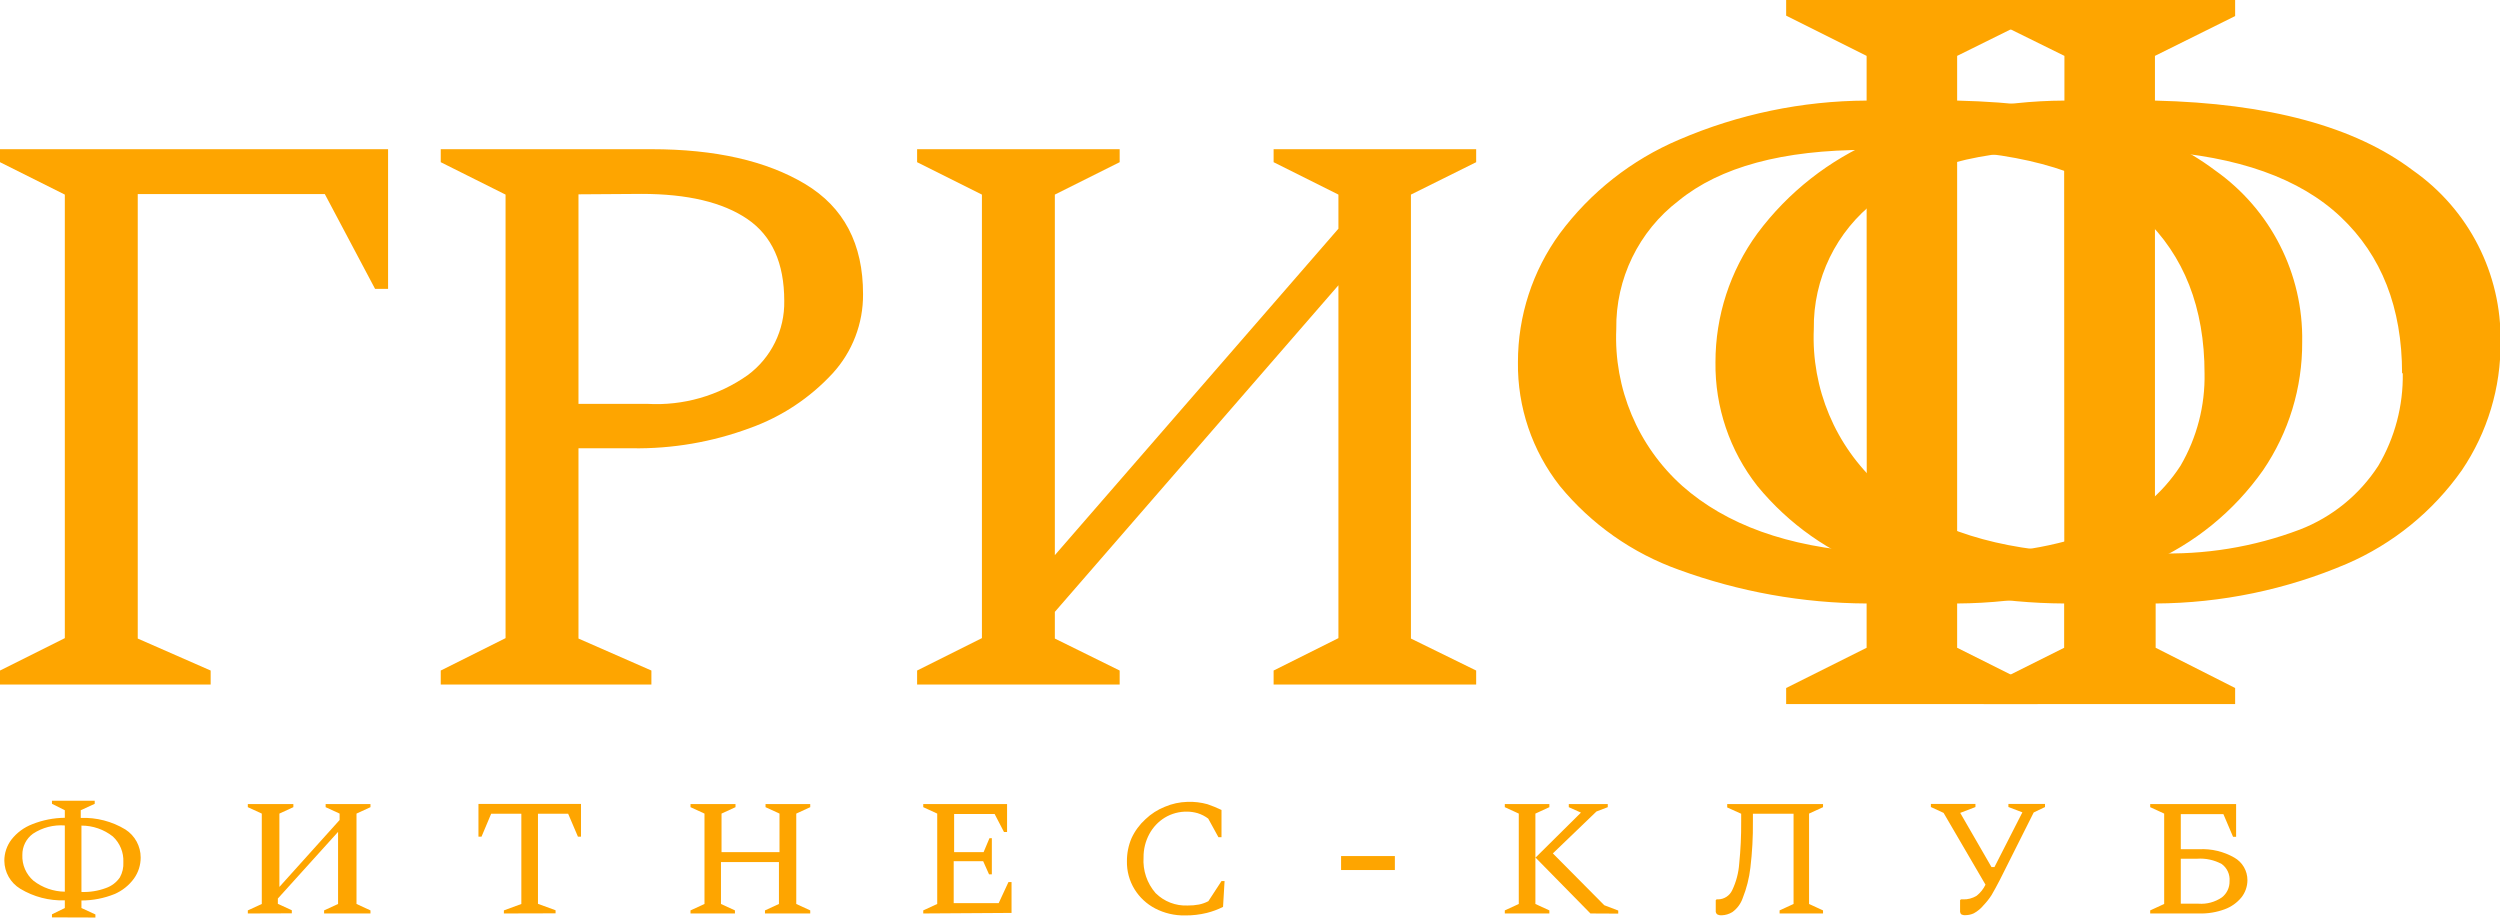
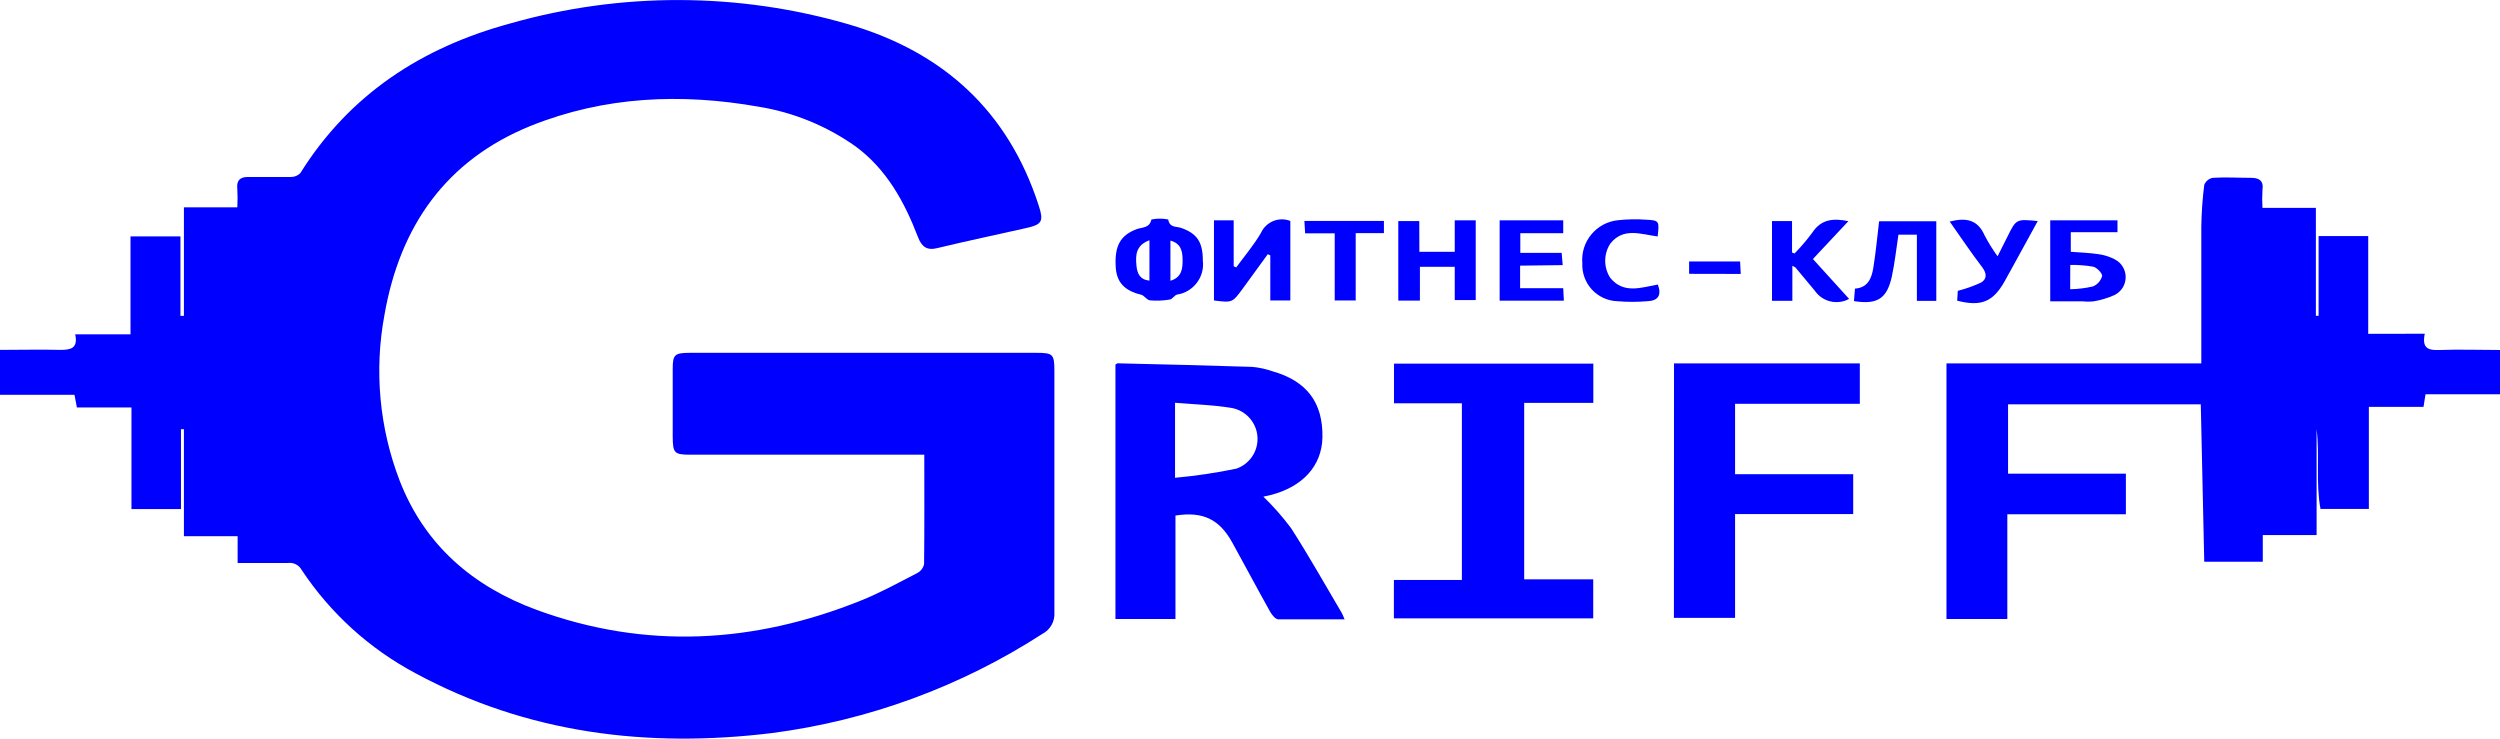
- <svg xmlns="http://www.w3.org/2000/svg" viewBox="0 0 178.96 65.67">
+ <svg xmlns="http://www.w3.org/2000/svg" viewBox="0 0 238.29 70.39">
  <defs>
-     <style>.cls-1{fill:#fea500;}</style>
+     <style>.cls-1{fill:blue;}</style>
  </defs>
  <g id="Слой_2" data-name="Слой 2">
    <g id="Слой_1-2" data-name="Слой 1">
-       <path class="cls-1" d="M0,49V48l4.64-2.32V13.93L0,11.61v-.93H27.78v10h-.93l-3.6-6.79H9.86V45.71L15.08,48V49Z" />
-       <path class="cls-1" d="M31.55,49V48l4.64-2.32V13.93l-4.64-2.32v-.93H46.63q6.84,0,11,2.49t4.15,7.89a8.3,8.3,0,0,1-2.17,5.66,14.86,14.86,0,0,1-5.92,3.92,23.2,23.2,0,0,1-8.44,1.45H41.41V45.71L46.63,48V49Zm9.86-35.09v15h4.93a11.32,11.32,0,0,0,7.19-2.06,6.46,6.46,0,0,0,2.61-5.31q0-4.06-2.64-5.86t-7.57-1.8Z" />
-       <path class="cls-1" d="M65.65,49V48l4.64-2.32V13.93l-4.64-2.32v-.93h14.5v.93l-4.64,2.32V39.74l20.3-23.37V13.93l-4.64-2.32v-.93h14.5v.93L101,13.93V45.71L105.67,48V49H91.17V48l4.64-2.32V20.42L75.51,43.8v1.91L80.15,48V49Z" />
-       <path class="cls-1" d="M127.86,50.4V49.25l5.76-2.88V43.2a39.7,39.7,0,0,1-13.43-2.41,19.48,19.48,0,0,1-8.53-6,14.06,14.06,0,0,1-3-8.86,15.61,15.61,0,0,1,3-9.22A20.7,20.7,0,0,1,120.19,10,34.39,34.39,0,0,1,133.62,7.2V4l-5.76-2.88V0h18V1.15L140.1,4V7.2q12.24.29,18.47,5a14.71,14.71,0,0,1,6.23,12.28A16.15,16.15,0,0,1,162,33.66a19.55,19.55,0,0,1-8.24,6.7A35.27,35.27,0,0,1,140.1,43.2v3.17l5.76,2.88V50.4Zm5.76-39.67q-9,0-13.46,3.64a11.35,11.35,0,0,0-4.46,9.18,14.25,14.25,0,0,0,4.72,11.23q4.72,4.18,13.21,4.75Zm24.19,16q0-7.05-4.39-11.2T140.1,10.8V39.6a26.4,26.4,0,0,0,10.37-1.69,11.72,11.72,0,0,0,5.62-4.57A12.62,12.62,0,0,0,157.81,26.71Z" />
-       <path class="cls-1" d="M142,50.4V49.25l5.76-2.88V43.2a39.72,39.72,0,0,1-13.43-2.41,19.49,19.49,0,0,1-8.53-6,14.06,14.06,0,0,1-3-8.86,15.61,15.61,0,0,1,3-9.22A20.7,20.7,0,0,1,134.35,10,34.4,34.4,0,0,1,147.78,7.2V4L142,1.15V0h18V1.15L154.26,4V7.2q12.24.29,18.47,5A14.71,14.71,0,0,1,179,24.48a16.15,16.15,0,0,1-2.77,9.18,19.55,19.55,0,0,1-8.24,6.7,35.27,35.27,0,0,1-13.68,2.84v3.17L160,49.25V50.4Zm5.76-39.67q-9,0-13.46,3.64a11.35,11.35,0,0,0-4.46,9.18,14.25,14.25,0,0,0,4.72,11.23q4.71,4.18,13.21,4.75Zm24.19,16q0-7.05-4.39-11.2T154.26,10.8V39.6a26.4,26.4,0,0,0,10.37-1.69,11.72,11.72,0,0,0,5.62-4.57A12.62,12.62,0,0,0,172,26.71Z" />
-       <path class="cls-1" d="M3.72,65.67v-.22L4.64,65v-.55a5.78,5.78,0,0,1-3.19-.83,2.37,2.37,0,0,1-1.14-2,2.5,2.5,0,0,1,.51-1.52A3.47,3.47,0,0,1,2.31,59a6.45,6.45,0,0,1,2.33-.46V58l-.92-.46v-.22H6.78v.22l-1,.46v.55a5.74,5.74,0,0,1,3.2.83,2.38,2.38,0,0,1,1.09,2,2.57,2.57,0,0,1-.48,1.51A3.36,3.36,0,0,1,8.2,64a6.34,6.34,0,0,1-2.37.46V65l1,.46v.22Zm.92-6.58a3.65,3.65,0,0,0-2.28.59,1.85,1.85,0,0,0-.76,1.52,2.31,2.31,0,0,0,.8,1.85,3.74,3.74,0,0,0,2.24.78Zm4.19,2.63a2.36,2.36,0,0,0-.75-1.84,3.62,3.62,0,0,0-2.25-.78v4.75a4.53,4.53,0,0,0,1.75-.28,2,2,0,0,0,1-.76A2,2,0,0,0,8.83,61.72Z" />
-       <path class="cls-1" d="M17.74,65.39v-.22l1-.46V58.24l-1-.46v-.22H21v.22l-1,.46v5.25l4.31-4.79v-.46l-1-.46v-.22h3.21v.22l-1,.46v6.47l1,.46v.22H23.2v-.22l1-.46V59.55l-4.31,4.77v.38l1,.46v.22Z" />
-       <path class="cls-1" d="M36.07,65.39v-.22l1.25-.46V58.25H35.16l-.69,1.64h-.22V57.55h7.34v2.34h-.22l-.7-1.64H38.51v6.45l1.26.46v.22Z" />
-       <path class="cls-1" d="M49.43,65.39v-.22l1-.46V58.24l-1-.46v-.22h3.22v.22l-1,.46V61H55.8V58.24l-1-.46v-.22H58v.22l-1,.46v6.47l1,.46v.22H54.76v-.22l1-.46v-3H51.61v3l1,.46v.22Z" />
-       <path class="cls-1" d="M66.09,65.39v-.22l1-.46V58.24l-1-.46v-.22h6v2h-.22l-.67-1.29h-2.9V61h2.11l.42-1H71v2.59H70.8l-.42-.94H68.27v3h3.22l.7-1.51h.22v2.21Z" />
-       <path class="cls-1" d="M84.83,65.53a4.45,4.45,0,0,1-2.14-.5,3.82,3.82,0,0,1-1.48-1.38,3.7,3.7,0,0,1-.54-2A4.14,4.14,0,0,1,81,60a4.23,4.23,0,0,1,1-1.36,4.31,4.31,0,0,1,1.39-.89A4.43,4.43,0,0,1,85,57.4a4.71,4.71,0,0,1,1.44.17,9.46,9.46,0,0,1,1,.41l0,1.95h-.22l-.73-1.33a2.44,2.44,0,0,0-.76-.39A2.88,2.88,0,0,0,85,58.1a3,3,0,0,0-1.62.43,3.09,3.09,0,0,0-1.11,1.18,3.45,3.45,0,0,0-.41,1.67,3.53,3.53,0,0,0,.86,2.55,3.06,3.06,0,0,0,2.3.89,4.16,4.16,0,0,0,.81-.07,2.51,2.51,0,0,0,.67-.24l.94-1.44h.22l-.11,1.85a5.65,5.65,0,0,1-1.16.43A6.27,6.27,0,0,1,84.83,65.53Z" />
-       <path class="cls-1" d="M96,62.28v-1h3.85v1Z" />
-       <path class="cls-1" d="M107.72,65.39v-.22l1-.46V58.24l-1-.46v-.22h3.19v.22l-1,.46v6.47l1,.46v.22Zm6.13,0-3.93-4,3.25-3.22-.87-.39v-.22h2.79v.22l-.81.31-3.12,3,3.68,3.71,1,.38v.22Z" />
-       <path class="cls-1" d="M127.39,65.39v-.22l1-.46V58.25h-2.91v.56a25.56,25.56,0,0,1-.18,3.3,8.45,8.45,0,0,1-.55,2.18,2.06,2.06,0,0,1-.74,1,1.54,1.54,0,0,1-.76.23.6.6,0,0,1-.33-.07.3.3,0,0,1-.1-.27v-.74l.06-.06H123a1.13,1.13,0,0,0,1-.66,5.25,5.25,0,0,0,.5-1.9,27.52,27.52,0,0,0,.14-3v-.57l-1-.45v-.24h6.86v.22l-1,.46v6.47l1,.46v.22Z" />
-       <path class="cls-1" d="M142,64.79a2.35,2.35,0,0,1-.71.59,1.42,1.42,0,0,1-.56.13.55.55,0,0,1-.35-.07.38.38,0,0,1-.07-.27v-.73l.06-.06h.13a1.73,1.73,0,0,0,1-.26,2.29,2.29,0,0,0,.63-.79l-3-5.14-.91-.42v-.22h3.19v.22l-1.09.42v0l2.24,3.88h.21l2-3.92v0l-1-.38v-.22h2.62v.22l-.81.39L143.15,63q-.32.62-.59,1.08A4.73,4.73,0,0,1,142,64.79Z" />
-       <path class="cls-1" d="M157.43,65.39h-3.51v-.22l1-.46V58.24l-1-.46v-.22h6.15v2.34h-.22l-.69-1.62h-3.05v2.51h1.32a4.59,4.59,0,0,1,2.51.6,1.85,1.85,0,0,1,.94,1.62,2,2,0,0,1-.43,1.23,2.79,2.79,0,0,1-1.2.85A4.9,4.9,0,0,1,157.43,65.39Zm-.14-3.92h-1.18v3.22h1.27a2.62,2.62,0,0,0,1.67-.45,1.42,1.42,0,0,0,.55-1.16,1.38,1.38,0,0,0-.56-1.23A3.22,3.22,0,0,0,157.29,61.47Z" />
+       <path class="cls-1" d="M88.1,43.34H65.82c-1.55,0-1.69-.14-1.7-1.73q0-3.22,0-6.44c0-1.36.18-1.53,1.57-1.54H98.78c1.59,0,1.72.13,1.72,1.72,0,7.66,0,15.32,0,23a2.13,2.13,0,0,1-1.15,2.07,62.28,62.28,0,0,1-25.75,9.45c-11.87,1.45-23.33.06-34-5.7a29.84,29.84,0,0,1-10.85-9.85,1.29,1.29,0,0,0-1.29-.66c-1.57,0-3.13,0-4.81,0V51.11H17.53V40.91h-.28v7.61H12.53V38.84H7.33L7.1,37.63H0V33.35c1.92,0,3.84-.05,5.75,0,1,0,1.7-.14,1.42-1.48h5.27V22.53H17.2v7.58h.33V19.76h5.09a15.66,15.66,0,0,0,0-1.75c-.09-.79.24-1.14,1-1.14,1.36,0,2.72,0,4.08,0a1.26,1.26,0,0,0,.92-.36c4.7-7.53,11.62-12,20-14.27a58.35,58.35,0,0,1,32.27.08c9,2.63,15.2,8.25,18.12,17.28.48,1.49.33,1.8-1.21,2.14-2.82.64-5.66,1.23-8.47,1.91-1,.25-1.49-.15-1.84-1.07-1.28-3.35-3-6.46-5.93-8.62a22.1,22.1,0,0,0-9.25-3.79c-7.38-1.3-14.67-1-21.71,1.82-8.12,3.29-12.48,9.6-13.95,18A29.12,29.12,0,0,0,38.1,45.83c2.4,6.16,7,10.08,13.07,12.31,10.4,3.8,20.7,3.19,30.87-.89,1.85-.74,3.61-1.71,5.39-2.63a1.26,1.26,0,0,0,.65-.85C88.12,50.34,88.1,46.91,88.1,43.34Z" />
+       <path class="cls-1" d="M231.12,31.81c-.3,1.44.38,1.59,1.42,1.55,1.89-.07,3.78,0,5.75,0v4.22h-7.1L231,38.78h-5.21v9.73h-4.61c-.47-2.52-.06-5.09-.37-7.62V51h-5.13v2.54H210.1l-.33-15H191.4v6.61h11.23v3.87H191.33V59h-5.8V34.64h24.29c0-.45,0-.83,0-1.21,0-3.94,0-7.87,0-11.81a35.75,35.75,0,0,1,.28-4,1.1,1.1,0,0,1,.81-.67c1.21-.08,2.43,0,3.65,0,.76,0,1.22.26,1.09,1.15a13.22,13.22,0,0,0,0,1.71h5.09V30.1H221V22.5h4.73v9.32Z" />
+       <path class="cls-1" d="M120.42,47.34a25.21,25.21,0,0,1,2.64,3c1.7,2.65,3.24,5.39,4.84,8.1.08.14.14.31.26.59-2.19,0-4.26,0-6.32,0-.27,0-.61-.43-.78-.73-1.22-2.18-2.39-4.39-3.6-6.58s-2.76-3-5.42-2.58V59h-5.72V34.75c.09-.05.15-.12.2-.12,4.29.1,8.57.2,12.86.34a8.11,8.11,0,0,1,1.88.41c3.31.93,4.85,3,4.79,6.32-.06,2.71-1.89,4.72-5,5.5ZM112,38.39v7.15a51.62,51.62,0,0,0,5.85-.87,3,3,0,0,0-.48-5.79C115.68,38.6,113.93,38.55,112,38.39Z" />
+       <path class="cls-1" d="M145.28,38.4V55.22h6.58v3.72h-19V55.28h6.48V38.44h-6.47V34.66h19V38.4Z" />
+       <path class="cls-1" d="M159.56,34.64h17.71v3.85H165.38v6.71h11.26V49H165.38v9.89h-5.83Z" />
+       <path class="cls-1" d="M114.65,24.84a2.92,2.92,0,0,1-2.47,3.24c-.25.08-.43.43-.68.47a7.32,7.32,0,0,1-1.87.08c-.3,0-.55-.46-.86-.54-1.56-.37-2.32-1.16-2.42-2.58-.14-2.07.44-3.09,2-3.67.51-.19,1.22-.08,1.4-.92a4,4,0,0,1,1.6,0c.13.8.77.65,1.22.8C114.09,22.25,114.65,23.06,114.65,24.84Zm-5.09-1.94c-1.3.48-1.33,1.41-1.24,2.4.07.75.31,1.35,1.24,1.45Zm2,3.86c1.09-.32,1.17-1.17,1.16-2s-.15-1.55-1.16-1.83Z" />
+       <path class="cls-1" d="M115.71,21h1.88v4.38l.24.11c.8-1.09,1.68-2.13,2.36-3.29a2.19,2.19,0,0,1,2.8-1.14v7.58h-1.91V24.34l-.24-.11-2.38,3.27c-1,1.36-1,1.36-2.75,1.14Z" />
+       <path class="cls-1" d="M135.29,24h3.37V21h2v7.6h-2V25.43h-3.32v3.22h-2.06V21.07h2Z" />
+       <path class="cls-1" d="M195.42,21h6.41v1.13h-4.45V24c.91.07,1.8.1,2.67.23a4.75,4.75,0,0,1,1.52.49,1.9,1.9,0,0,1,0,3.39,8,8,0,0,1-2,.61,4.91,4.91,0,0,1-1.07,0h-3.08Zm1.9,6.57a10.42,10.42,0,0,0,2.18-.27,1.52,1.52,0,0,0,.87-1c0-.26-.49-.79-.85-.88a11.92,11.92,0,0,0-2.19-.17Z" />
+       <path class="cls-1" d="M184.56,28.68h-1.85V22.37h-1.76c-.2,1.3-.34,2.65-.63,4-.47,2.12-1.4,2.68-3.61,2.33l.1-1.19c1.24-.09,1.59-1,1.75-2,.23-1.44.37-2.89.55-4.42h5.45Z" />
+       <path class="cls-1" d="M170.84,25.33v3.34h-1.94v-7.6h1.91v3l.24.09a19.8,19.8,0,0,0,1.7-2c.85-1.28,2-1.37,3.43-1.08l-3.38,3.61,3.45,3.8a2.51,2.51,0,0,1-3.27-.78l-1.85-2.22A2.38,2.38,0,0,0,170.84,25.33Z" />
+       <path class="cls-1" d="M144.89,25.32v2.15H149l.06,1.19h-6.12V21H149v1.23h-4.09v1.87h3.94l.1,1.17Z" />
+       <path class="cls-1" d="M186.55,28.66l.06-.94a12.5,12.5,0,0,0,2.22-.79c.54-.32.57-.84.12-1.44-1.07-1.4-2.06-2.88-3.11-4.37,1.54-.4,2.67-.19,3.32,1.31a16.31,16.31,0,0,0,1.24,2l.95-1.89c.83-1.67.83-1.67,2.88-1.47l-2.32,4.23c-.29.53-.58,1.06-.88,1.59C189.94,28.78,188.81,29.24,186.55,28.66Z" />
+       <path class="cls-1" d="M158,22.54c-1.62-.22-3.28-.89-4.52.69a3,3,0,0,0,0,3.25c1.28,1.58,3,.91,4.54.64.37,1,.05,1.55-1,1.59a16.88,16.88,0,0,1-2.86,0,3.46,3.46,0,0,1-3.34-3.62,3.8,3.8,0,0,1,3.4-4.1,14.72,14.72,0,0,1,2.67-.05C158.16,21,158.17,21.07,158,22.54Z" />
+       <path class="cls-1" d="M127.22,22.24h-2.82l-.07-1.18h7.58v1.16h-2.69v6.42h-2Z" />
+       <path class="cls-1" d="M161,26.1V24.92h4.86l.06,1.19Z" />
    </g>
  </g>
</svg>
